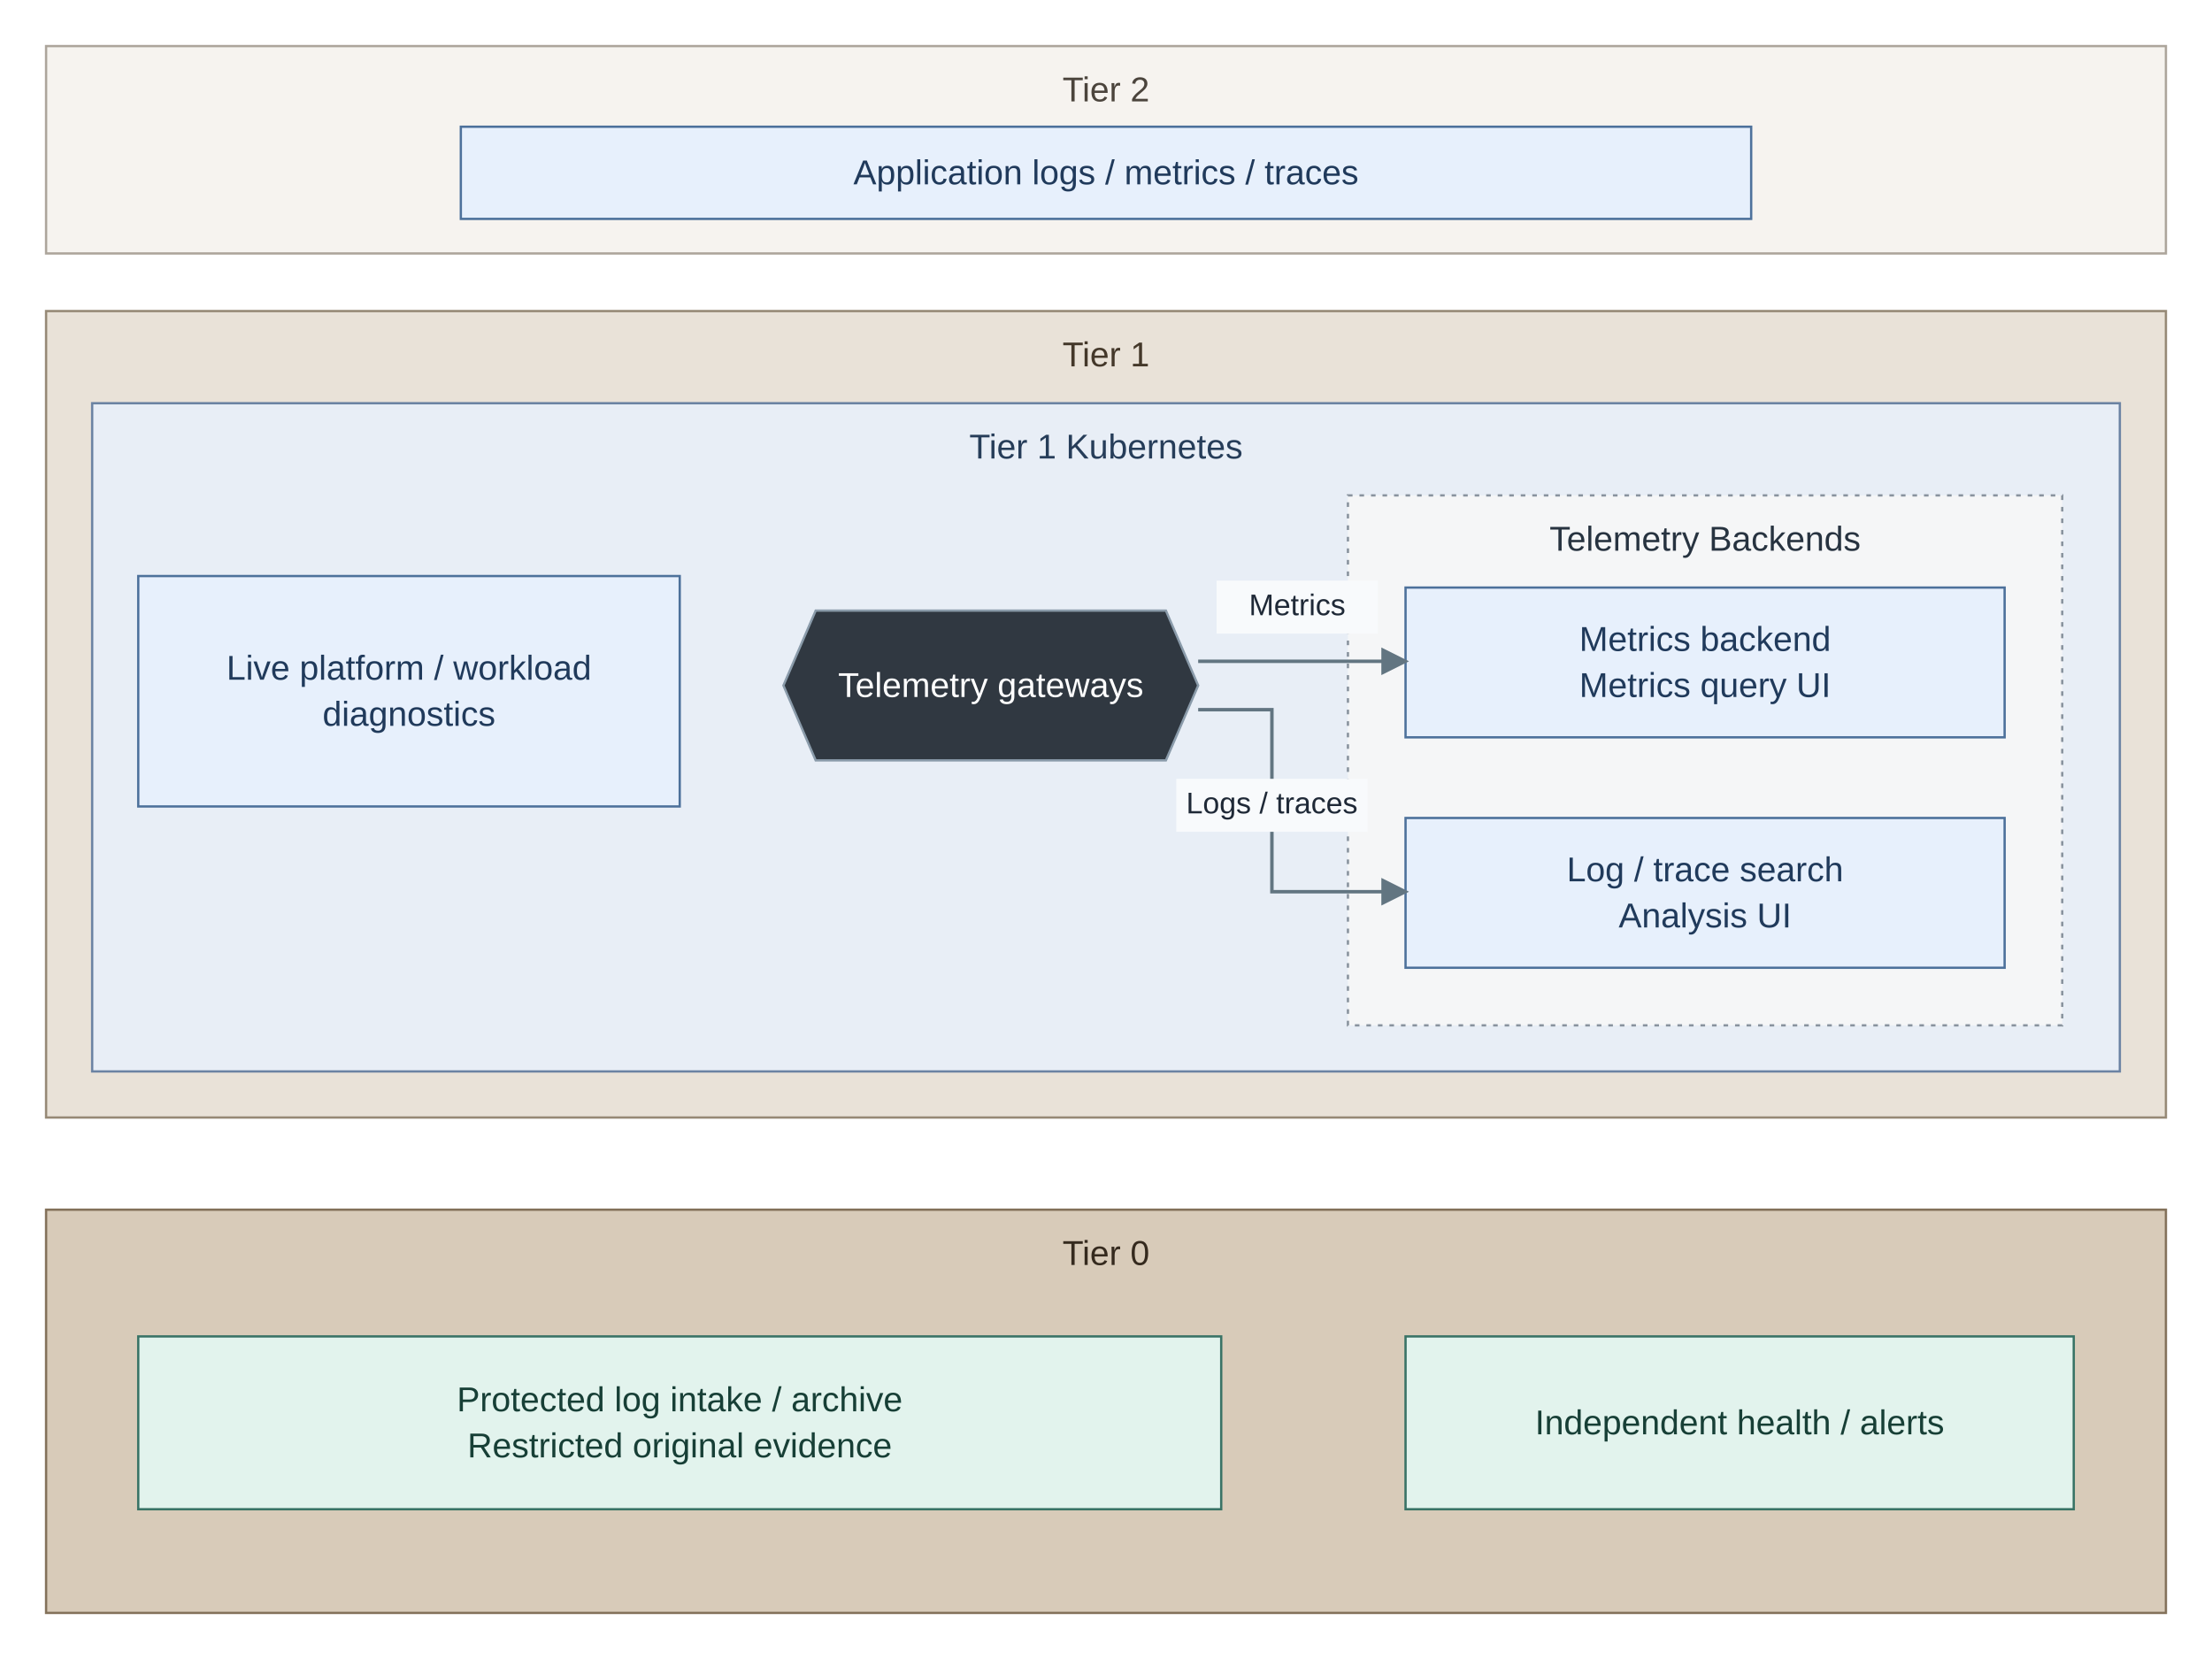
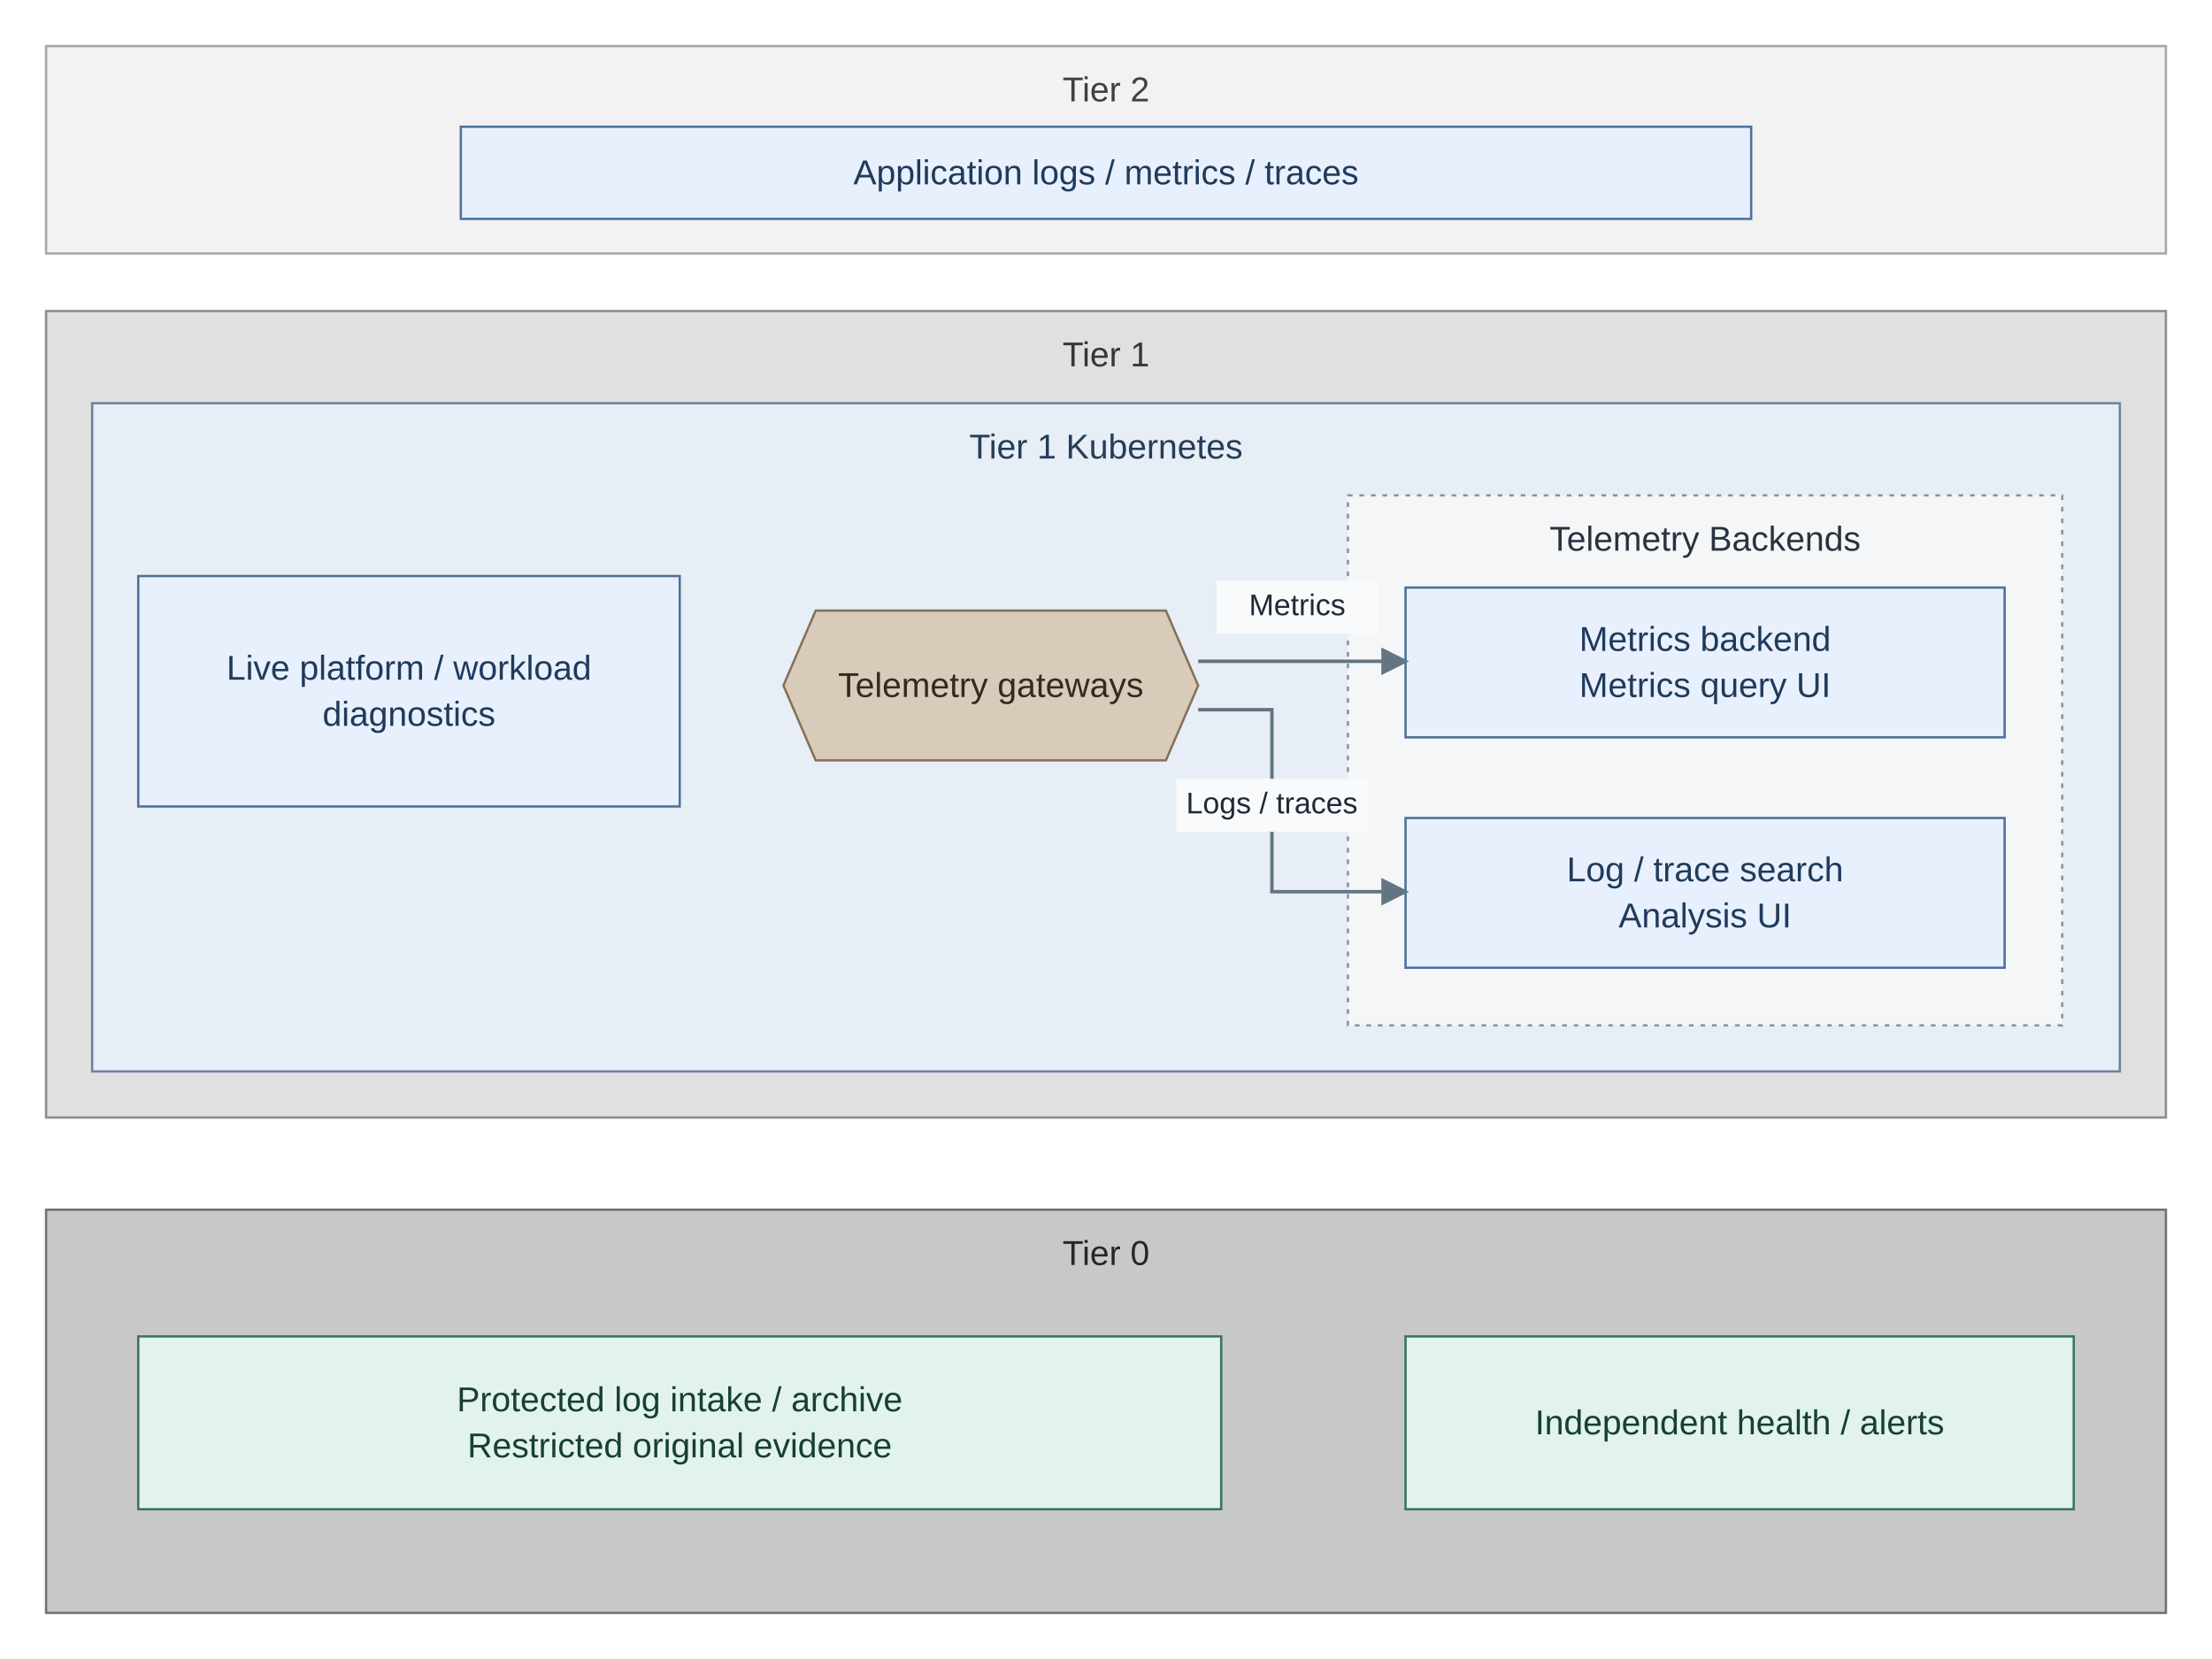
<svg xmlns="http://www.w3.org/2000/svg" width="960" height="720" viewBox="0 0 960 720" role="img" aria-labelledby="title description">
  <defs>
    <marker id="arrow" markerWidth="8" markerHeight="8" refX="7" refY="4" orient="auto">
      <path d="M0 0 L8 4 L0 8 Z" fill="#627581" />
    </marker>
    <style>
      svg { font: 15px Arial, sans-serif; }
      text { fill: currentColor; stroke: none; text-anchor: middle; }
      .control { fill: #e2f3ed; stroke: #397366; color: #173f36; }
      .group { fill: #f5f6f7; stroke: #89939e; color: #273340; stroke-dasharray: 2 3; }
      .kubernetes { fill: #e8eef6; stroke: #6b83a3; color: #263d59; }
      .services { fill: #e7f0fc; stroke: #4d719b; color: #203a5b; }
-       .tier0 { fill: #d8cbb9; stroke: #83715a; color: #352a1e; }
-       .tier1 { fill: #e9e2d8; stroke: #968976; color: #44382a; }
-       .tier2 { fill: #f6f3ef; stroke: #aca59b; color: #4b443c; }
-       .traffic { fill: #303841; stroke: #8a9baa; color: #ffffff; }
+       .tier0 { fill: #c8c8c8; stroke: #707070; color: #262626; }
+       .tier1 { fill: #e0e0e0; stroke: #8c8c8c; color: #363636; }
+       .tier2 { fill: #f2f2f2; stroke: #a6a6a6; color: #404040; }
+       .traffic { fill: #d8cbb9; stroke: #83715a; color: #352a1e; }
      .control, .kubernetes, .services, .tier0, .tier1, .tier2, .traffic { stroke-dasharray: none; }
      .connection { fill: none; stroke: #627581; stroke-width: 1.5; stroke-dasharray: none; marker-end: url(#arrow); }
      .edge-label { fill: #1f2937; font-size: 13px; }
    </style>
  </defs>
  <g id="T2" class="tier2">
    <rect x="20" y="20" width="920" height="90" />
    <text x="480.0" y="44">Tier 2</text>
    <g id="Apps" class="services">
      <rect x="200" y="55" width="560" height="40" />
      <text x="480.0" y="80.0">Application logs / metrics / traces</text>
    </g>
  </g>
  <g id="T1" class="tier1">
    <rect x="20" y="135" width="920" height="350" />
    <text x="480.0" y="159">Tier 1</text>
    <g id="Cluster" class="kubernetes">
      <rect x="40" y="175" width="880" height="290" />
      <text x="480.0" y="199">Tier 1 Kubernetes</text>
      <g id="Diagnostics" class="services">
        <rect x="60" y="250" width="235" height="100" />
        <text x="177.5" y="295.0">Live platform / workload</text>
        <text x="177.5" y="315.0">diagnostics</text>
      </g>
      <g id="Gateway" class="traffic">
        <polygon points="354,265 506,265 520,297.5 506,330 354,330 340,297.5" />
        <text x="430.0" y="302.5">Telemetry gateways</text>
      </g>
      <g id="Backends" class="group">
        <rect x="585" y="215" width="310" height="230" />
        <text x="740.0" y="239">Telemetry Backends</text>
        <g id="Metrics" class="services">
          <rect x="610" y="255" width="260" height="65" />
          <text x="740.0" y="282.5">Metrics backend</text>
          <text x="740.0" y="302.5">Metrics query UI</text>
        </g>
        <g id="Search" class="services">
          <rect x="610" y="355" width="260" height="65" />
          <text x="740.0" y="382.5">Log / trace search</text>
          <text x="740.0" y="402.5">Analysis UI</text>
        </g>
      </g>
      <path class="connection" data-from="Gateway" data-to="Metrics" d="M520 287 L610 287" />
      <rect x="528.0" y="252" width="70" height="23" fill="#f8fafc" stroke="none" />
      <text x="563" y="267" class="edge-label">Metrics</text>
      <path class="connection" data-from="Gateway" data-to="Search" d="M520 308 L552 308 L552 387 L610 387" />
      <rect x="510.5" y="338" width="83" height="23" fill="#f8fafc" stroke="none" />
      <text x="552" y="353" class="edge-label">Logs / traces</text>
    </g>
  </g>
  <g id="T0" class="tier0">
    <rect x="20" y="525" width="920" height="175" />
    <text x="480.0" y="549">Tier 0</text>
    <g id="Evidence" class="control">
      <rect x="60" y="580" width="470" height="75" />
      <text x="295.0" y="612.5">Protected log intake / archive</text>
      <text x="295.0" y="632.5">Restricted original evidence</text>
    </g>
    <g id="Critical" class="control">
      <rect x="610" y="580" width="290" height="75" />
      <text x="755.0" y="622.5">Independent health / alerts</text>
    </g>
  </g>
</svg>
